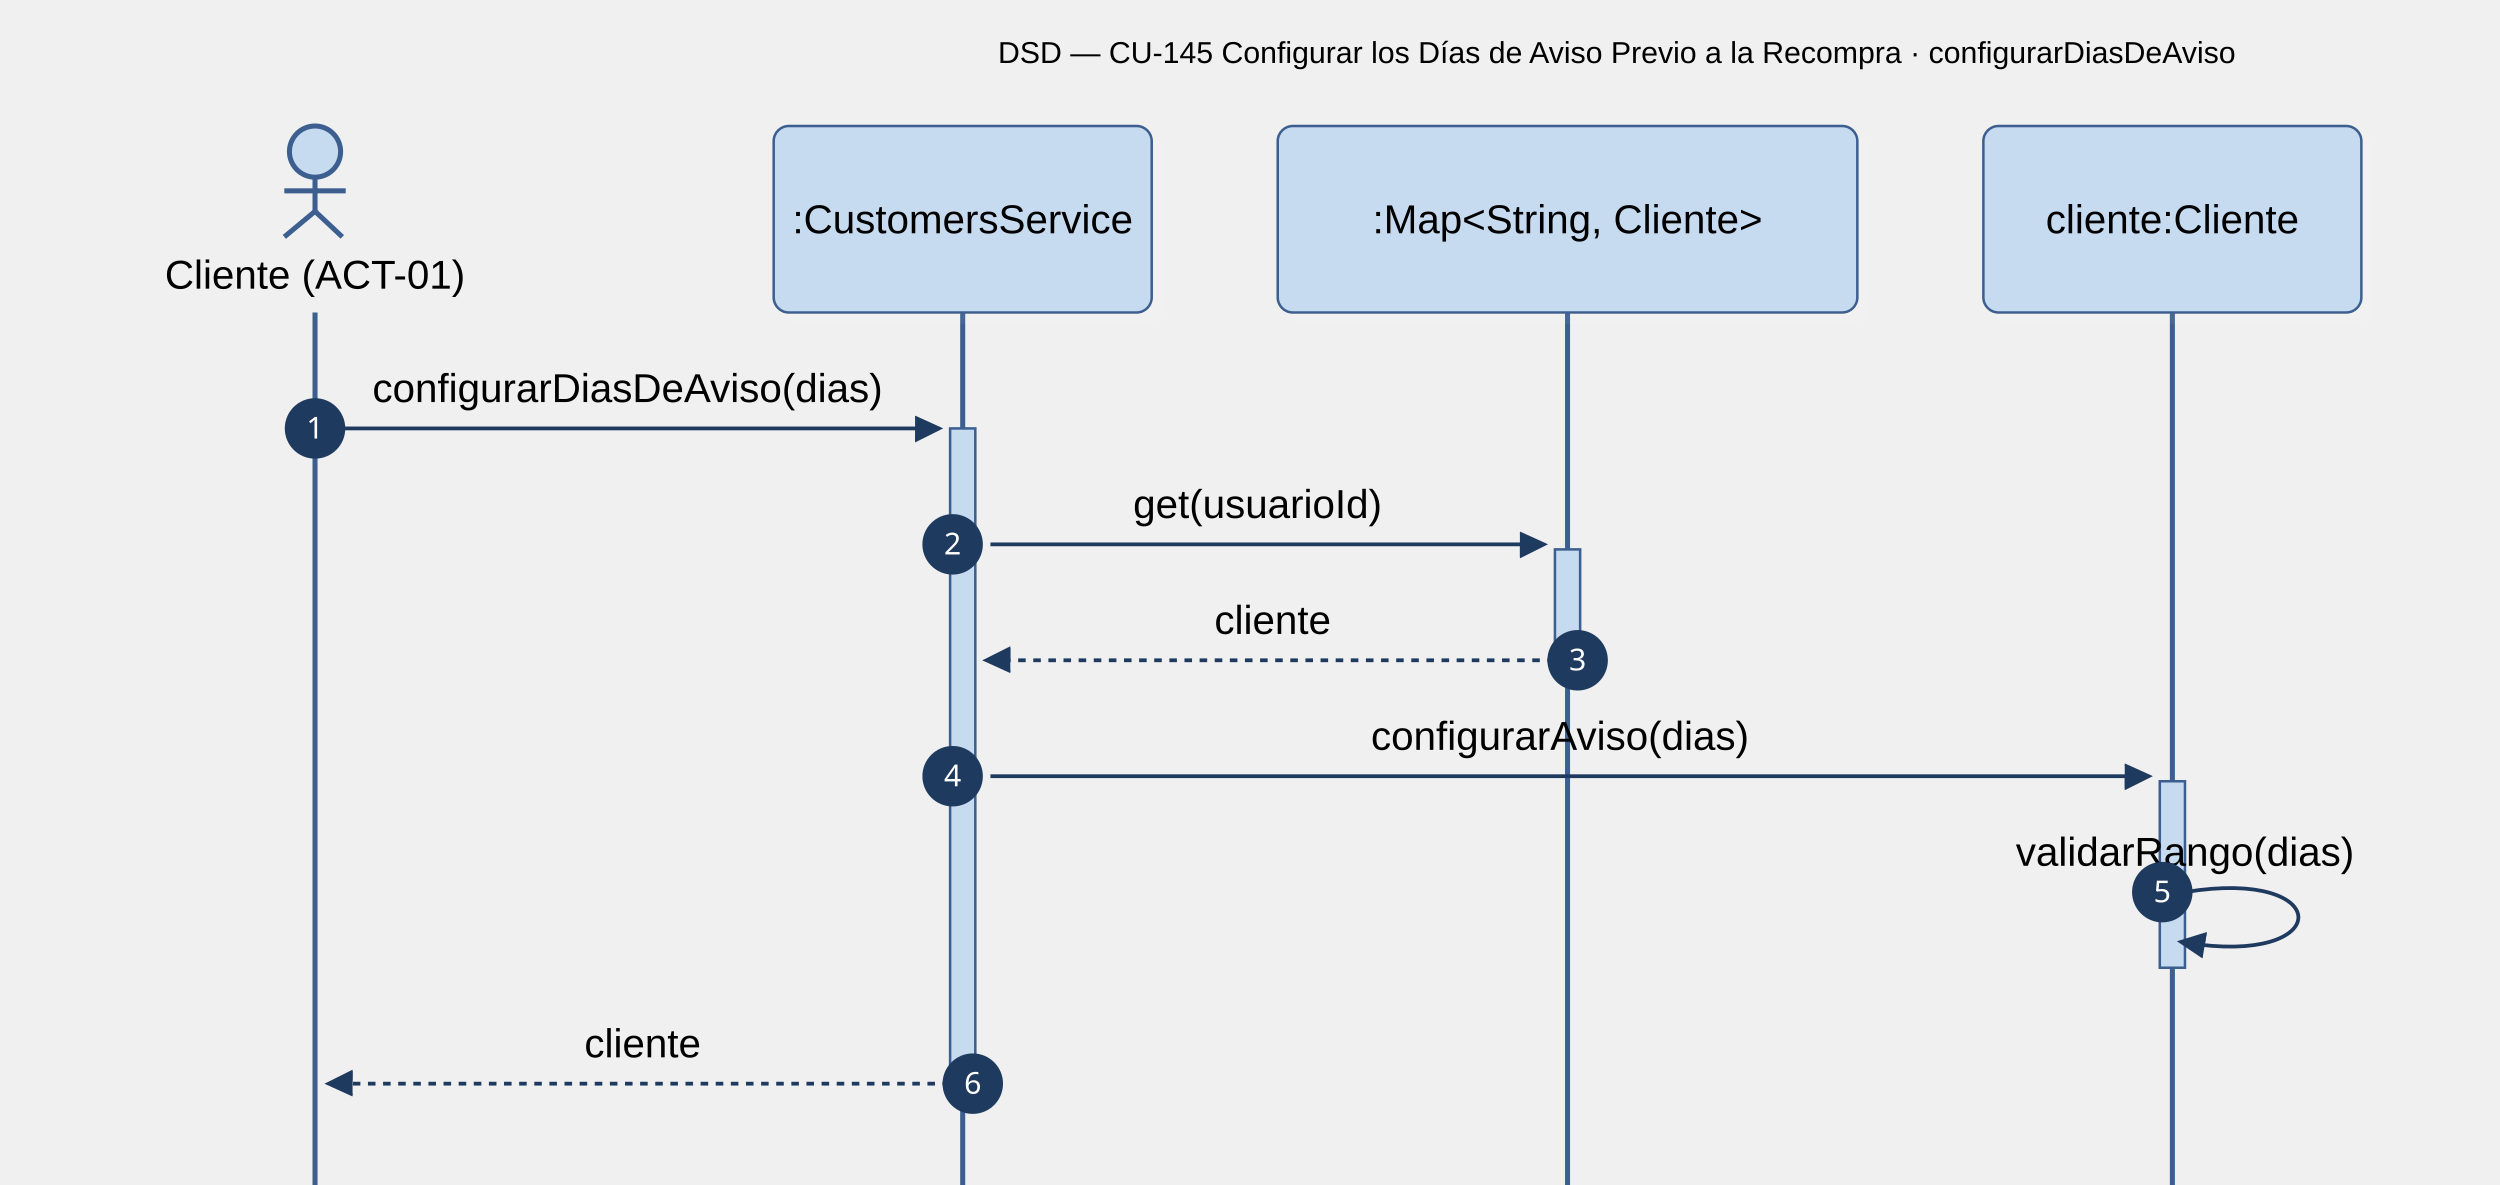
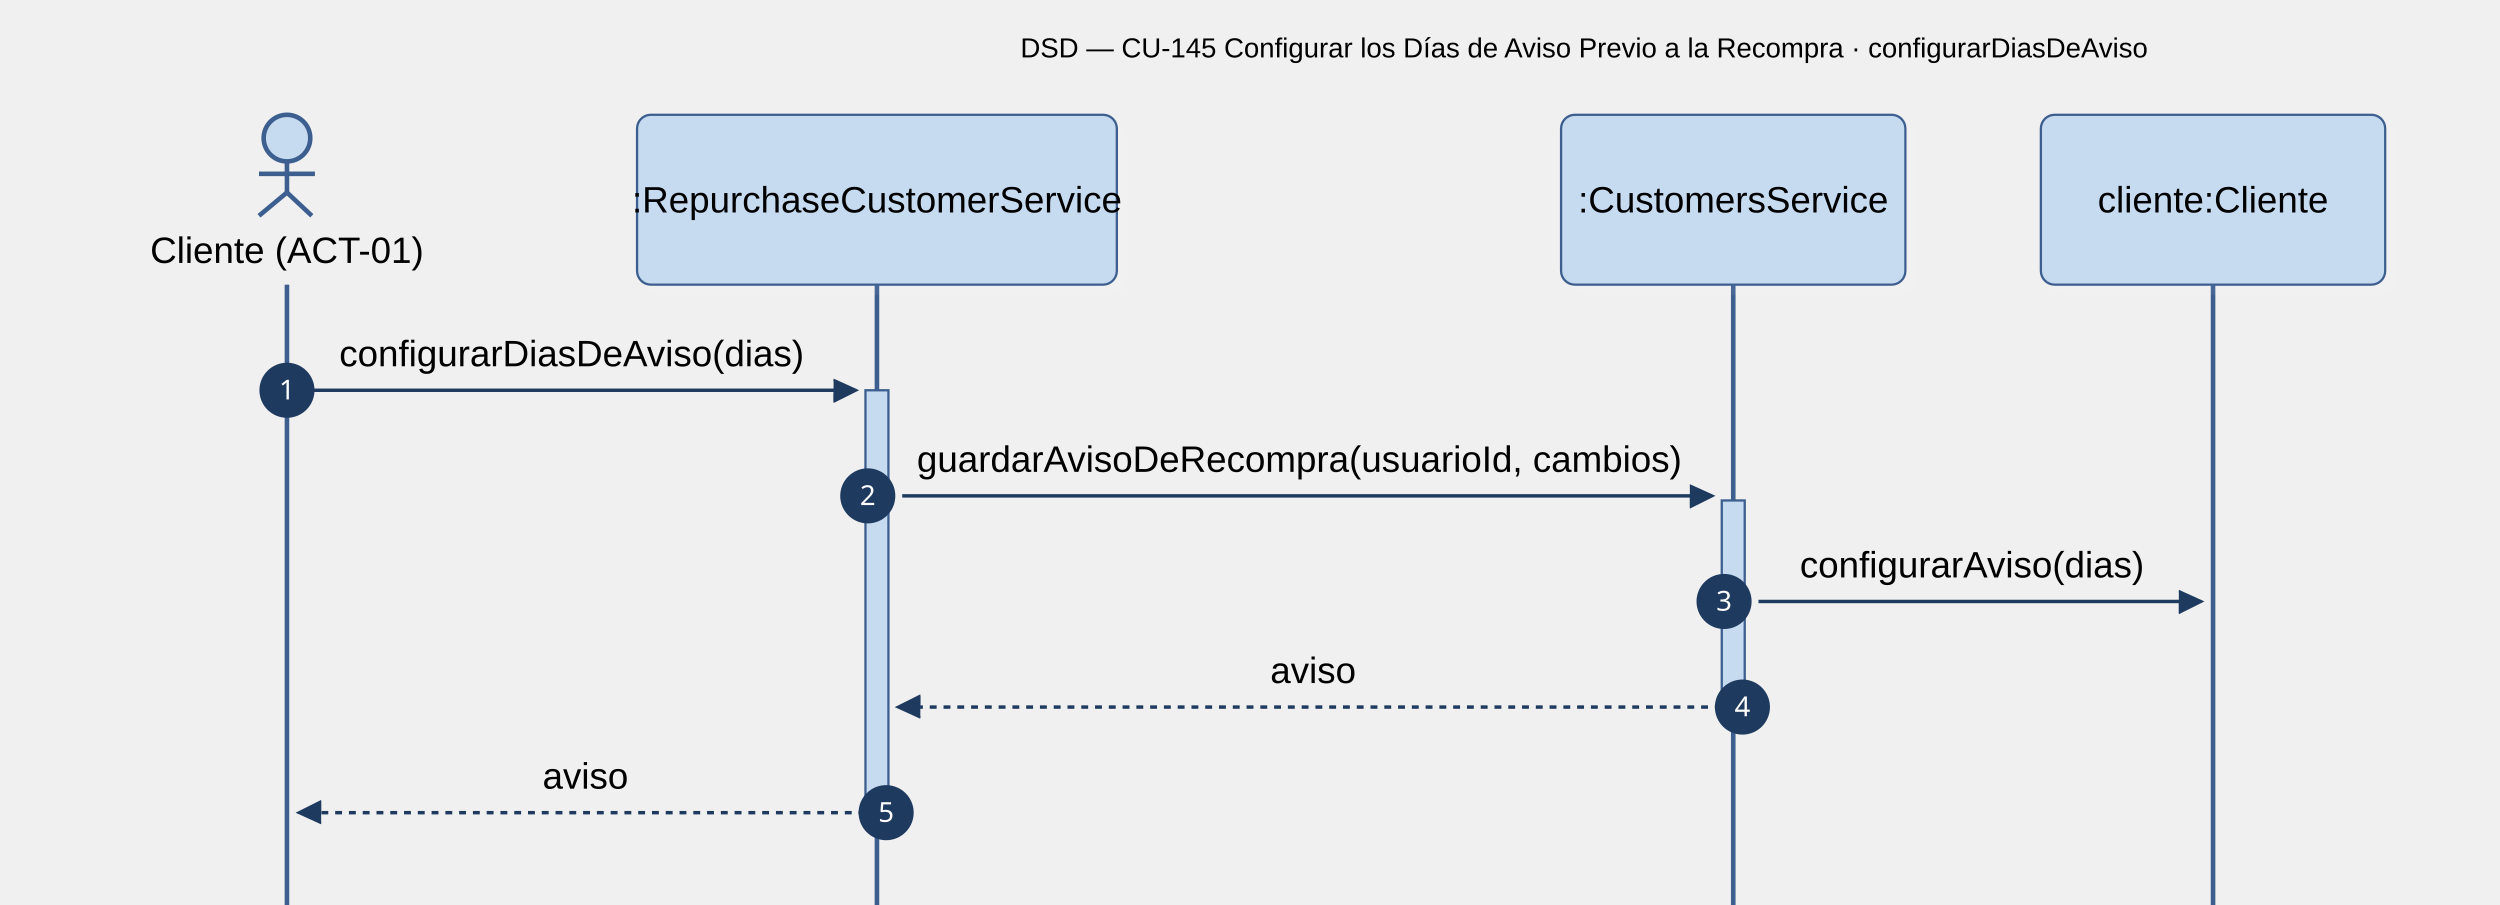
- <svg xmlns="http://www.w3.org/2000/svg" id="my-svg" width="100%" style="max-width: 992px; background-color: white;" viewBox="-50 -50 992 470" role="graphics-document document" aria-roledescription="sequence">
+ <svg xmlns="http://www.w3.org/2000/svg" id="my-svg" width="100%" style="max-width: 1089px; background-color: white;" viewBox="-50 -50 1089 394" role="graphics-document document" aria-roledescription="sequence">
  <g>
-     <line id="actor3" x1="812" y1="74" x2="812" y2="2000" class="actor-line 200" stroke-width="0.5px" stroke="#999" name="CLE" data-et="life-line" data-id="CLE" />
+     <line id="actor3" x1="914" y1="74" x2="914" y2="2000" class="actor-line 200" stroke-width="0.5px" stroke="#999" name="CLE" data-et="life-line" data-id="CLE" />
    <g id="root-3" data-look="neo" data-et="participant" data-type="participant" data-id="CLE">
-       <rect x="737" y="0" fill="#eaeaea" stroke="#666" width="150" height="74" name="CLE" rx="6" ry="6" class="actor actor-top" data-look="neo" filter="url(#my-svg-drop-shadow)" />
-       <text x="812" y="37" dominant-baseline="central" alignment-baseline="central" class="actor actor-box" style="text-anchor: middle; font-size: 16px; font-weight: 400;">
-         <tspan x="812" dy="0">cliente:Cliente</tspan>
+       <rect x="839" y="0" fill="#eaeaea" stroke="#666" width="150" height="74" name="CLE" rx="6" ry="6" class="actor actor-top" data-look="neo" filter="url(#my-svg-drop-shadow)" />
+       <text x="914" y="37" dominant-baseline="central" alignment-baseline="central" class="actor actor-box" style="text-anchor: middle; font-size: 16px; font-weight: 400;">
+         <tspan x="914" dy="0">cliente:Cliente</tspan>
      </text>
    </g>
  </g>
  <g>
-     <line id="actor2" x1="572" y1="74" x2="572" y2="2000" class="actor-line 200" stroke-width="0.5px" stroke="#999" name="COL" data-et="life-line" data-id="COL" />
-     <g id="root-2" data-look="neo" data-et="participant" data-type="participant" data-id="COL">
-       <rect x="457" y="0" fill="#eaeaea" stroke="#666" width="230" height="74" name="COL" rx="6" ry="6" class="actor actor-top" data-look="neo" filter="url(#my-svg-drop-shadow)" />
-       <text x="572" y="37" dominant-baseline="central" alignment-baseline="central" class="actor actor-box" style="text-anchor: middle; font-size: 16px; font-weight: 400;">
-         <tspan x="572" dy="0">:Map&lt;String, Cliente&gt;</tspan>
+     <line id="actor2" x1="705" y1="74" x2="705" y2="2000" class="actor-line 200" stroke-width="0.5px" stroke="#999" name="CUS" data-et="life-line" data-id="CUS" />
+     <g id="root-2" data-look="neo" data-et="participant" data-type="participant" data-id="CUS">
+       <rect x="630" y="0" fill="#eaeaea" stroke="#666" width="150" height="74" name="CUS" rx="6" ry="6" class="actor actor-top" data-look="neo" filter="url(#my-svg-drop-shadow)" />
+       <text x="705" y="37" dominant-baseline="central" alignment-baseline="central" class="actor actor-box" style="text-anchor: middle; font-size: 16px; font-weight: 400;">
+         <tspan x="705" dy="0">:CustomersService</tspan>
      </text>
    </g>
  </g>
  <g>
-     <line id="actor1" x1="332" y1="74" x2="332" y2="2000" class="actor-line 200" stroke-width="0.5px" stroke="#999" name="SRV" data-et="life-line" data-id="SRV" />
-     <g id="root-1" data-look="neo" data-et="participant" data-type="participant" data-id="SRV">
-       <rect x="257" y="0" fill="#eaeaea" stroke="#666" width="150" height="74" name="SRV" rx="6" ry="6" class="actor actor-top" data-look="neo" filter="url(#my-svg-drop-shadow)" />
+     <line id="actor1" x1="332" y1="74" x2="332" y2="2000" class="actor-line 200" stroke-width="0.5px" stroke="#999" name="RCS" data-et="life-line" data-id="RCS" />
+     <g id="root-1" data-look="neo" data-et="participant" data-type="participant" data-id="RCS">
+       <rect x="227.5" y="0" fill="#eaeaea" stroke="#666" width="209" height="74" name="RCS" rx="6" ry="6" class="actor actor-top" data-look="neo" filter="url(#my-svg-drop-shadow)" />
      <text x="332" y="37" dominant-baseline="central" alignment-baseline="central" class="actor actor-box" style="text-anchor: middle; font-size: 16px; font-weight: 400;">
-         <tspan x="332" dy="0">:CustomersService</tspan>
+         <tspan x="332" dy="0">:RepurchaseCustomerService</tspan>
      </text>
    </g>
  </g>
  <g>
    <line id="actor0" x1="75" y1="74" x2="75" y2="2000" class="actor-line 200" stroke-width="0.5px" stroke="#999" name="CLI" data-et="life-line" data-id="CLI" />
  </g>
  <style>#my-svg{font-family:Arial,Helvetica,sans-serif;font-size:12px;fill:#000000;}@keyframes edge-animation-frame{from{stroke-dashoffset:0;}}@keyframes dash{to{stroke-dashoffset:0;}}#my-svg .edge-animation-slow{stroke-dasharray:9,5!important;stroke-dashoffset:900;animation:dash 50s linear infinite;stroke-linecap:round;}#my-svg .edge-animation-fast{stroke-dasharray:9,5!important;stroke-dashoffset:900;animation:dash 20s linear infinite;stroke-linecap:round;}#my-svg .error-icon{fill:hsl(31.429, 58.333%, 90.882%);}#my-svg .error-text{fill:rgb(9.688, 22.604, 36.812);stroke:rgb(9.688, 22.604, 36.812);}#my-svg .edge-thickness-normal{stroke-width:1px;}#my-svg .edge-thickness-thick{stroke-width:3.5px;}#my-svg .edge-pattern-solid{stroke-dasharray:0;}#my-svg .edge-thickness-invisible{stroke-width:0;fill:none;}#my-svg .edge-pattern-dashed{stroke-dasharray:3;}#my-svg .edge-pattern-dotted{stroke-dasharray:2;}#my-svg .marker{fill:#1F3A5F;stroke:#1F3A5F;}#my-svg .marker.cross{stroke:#1F3A5F;}#my-svg svg{font-family:Arial,Helvetica,sans-serif;font-size:12px;}#my-svg p{margin:0;}#my-svg .actor{stroke:#3C5F8F;fill:#C6DAF0;stroke-width:1;}#my-svg rect.actor.outer-path[data-look="neo"]{filter:drop-shadow( 1px 2px 2px rgba(185,185,185,1));}#my-svg rect.note[data-look="neo"]{stroke:#3C5F8F;fill:#FFFFFF;filter:drop-shadow( 1px 2px 2px rgba(185,185,185,1));}#my-svg text.actor&gt;tspan{fill:#000000;stroke:none;}#my-svg .actor-line{stroke:#3C5F8F;}#my-svg .innerArc{stroke-width:1.5;stroke-dasharray:none;}#my-svg .messageLine0{stroke-width:1.5;stroke-dasharray:none;stroke:#1F3A5F;}#my-svg .messageLine1{stroke-width:1.5;stroke-dasharray:2,2;stroke:#1F3A5F;}#my-svg [id$="-arrowhead"] path{fill:#1F3A5F;stroke:#1F3A5F;}#my-svg .sequenceNumber{fill:#FFFFFF;}#my-svg [id$="-sequencenumber"]{fill:#1F3A5F;}#my-svg [id$="-crosshead"] path{fill:#1F3A5F;stroke:#1F3A5F;}#my-svg .messageText{fill:#000000;stroke:none;}#my-svg .labelBox{stroke:#3C5F8F;fill:#DCE6F2;filter:drop-shadow( 1px 2px 2px rgba(185,185,185,1));}#my-svg .labelText,#my-svg .labelText&gt;tspan{fill:#000000;stroke:none;}#my-svg .loopText,#my-svg .loopText&gt;tspan{fill:#000000;stroke:none;}#my-svg .sectionTitle,#my-svg .sectionTitle&gt;tspan{fill:#000000;stroke:none;}#my-svg .loopLine{stroke-width:2px;stroke-dasharray:2,2;stroke:#3C5F8F;fill:#3C5F8F;}#my-svg .note{stroke:#3C5F8F;fill:#FFFFFF;}#my-svg .noteText,#my-svg .noteText&gt;tspan{fill:#000000;stroke:none;}#my-svg .activation0{fill:#C6DAF0;stroke:#3C5F8F;}#my-svg .activation1{fill:#C6DAF0;stroke:#3C5F8F;}#my-svg .activation2{fill:#C6DAF0;stroke:#3C5F8F;}#my-svg .actorPopupMenu{position:absolute;}#my-svg .actorPopupMenuPanel{position:absolute;fill:#C6DAF0;box-shadow:0px 8px 16px 0px rgba(0,0,0,0.2);filter:drop-shadow(3px 5px 2px rgb(0 0 0 / 0.4));}#my-svg .actor-man circle,#my-svg line{fill:#C6DAF0;stroke-width:2px;}#my-svg g rect.rect{filter:drop-shadow( 1px 2px 2px rgba(185,185,185,1));stroke:#3C5F8F;}#my-svg .node .neo-node{stroke:#3C5F8F;}#my-svg [data-look="neo"].node rect,#my-svg [data-look="neo"].cluster rect,#my-svg [data-look="neo"].node polygon{stroke:url(#my-svg-gradient);filter:drop-shadow( 1px 2px 2px rgba(185,185,185,1));}#my-svg [data-look="neo"].swimlane.cluster rect{filter:none;}#my-svg [data-look="neo"].node path{stroke:url(#my-svg-gradient);stroke-width:1px;}#my-svg [data-look="neo"].node .outer-path{filter:drop-shadow( 1px 2px 2px rgba(185,185,185,1));}#my-svg [data-look="neo"].node .neo-line path{stroke:#3C5F8F;filter:none;}#my-svg [data-look="neo"].node circle{stroke:url(#my-svg-gradient);filter:drop-shadow( 1px 2px 2px rgba(185,185,185,1));}#my-svg [data-look="neo"].node circle .state-start{fill:#000000;}#my-svg [data-look="neo"].icon-shape .icon{fill:url(#my-svg-gradient);filter:drop-shadow( 1px 2px 2px rgba(185,185,185,1));}#my-svg [data-look="neo"].icon-shape .icon-neo path{stroke:url(#my-svg-gradient);filter:drop-shadow( 1px 2px 2px rgba(185,185,185,1));}#my-svg :root{--mermaid-font-family:"trebuchet ms",verdana,arial,sans-serif;}</style>
  <g />
  <defs>
    <symbol id="my-svg-computer" width="24" height="24">
      <path transform="scale(.5)" d="M2 2v13h20v-13h-20zm18 11h-16v-9h16v9zm-10.228 6l.466-1h3.524l.467 1h-4.457zm14.228 3h-24l2-6h2.104l-1.33 4h18.45l-1.297-4h2.073l2 6zm-5-10h-14v-7h14v7z" />
    </symbol>
  </defs>
  <defs>
    <symbol id="my-svg-database" fill-rule="evenodd" clip-rule="evenodd">
      <path transform="scale(.5)" d="M12.258.001l.256.004.255.005.253.008.251.01.249.012.247.015.246.016.242.019.241.02.239.023.236.024.233.027.231.028.229.031.225.032.223.034.22.036.217.038.214.04.211.041.208.043.205.045.201.046.198.048.194.05.191.051.187.053.183.054.18.056.175.057.172.059.168.06.163.061.16.063.155.064.15.066.074.033.073.033.071.034.07.034.069.035.068.035.067.035.066.035.064.036.064.036.062.036.06.036.06.037.058.037.058.037.055.038.055.038.053.038.052.038.051.039.05.039.048.039.047.039.045.04.044.04.043.04.041.04.04.041.039.041.037.041.036.041.034.041.033.042.032.042.03.042.029.042.027.042.026.043.024.043.023.043.021.043.02.043.018.044.017.043.015.044.013.044.012.044.011.045.009.044.007.045.006.045.004.045.002.045.001.045v17l-.001.045-.002.045-.004.045-.006.045-.007.045-.009.044-.011.045-.012.044-.013.044-.015.044-.017.043-.018.044-.02.043-.021.043-.023.043-.024.043-.026.043-.027.042-.029.042-.03.042-.032.042-.033.042-.034.041-.036.041-.037.041-.039.041-.04.041-.041.04-.043.04-.044.04-.045.04-.047.039-.048.039-.05.039-.051.039-.052.038-.053.038-.055.038-.055.038-.058.037-.058.037-.06.037-.06.036-.062.036-.064.036-.064.036-.066.035-.067.035-.068.035-.069.035-.07.034-.071.034-.073.033-.074.033-.15.066-.155.064-.16.063-.163.061-.168.06-.172.059-.175.057-.18.056-.183.054-.187.053-.191.051-.194.05-.198.048-.201.046-.205.045-.208.043-.211.041-.214.04-.217.038-.22.036-.223.034-.225.032-.229.031-.231.028-.233.027-.236.024-.239.023-.241.02-.242.019-.246.016-.247.015-.249.012-.251.01-.253.008-.255.005-.256.004-.258.001-.258-.001-.256-.004-.255-.005-.253-.008-.251-.01-.249-.012-.247-.015-.245-.016-.243-.019-.241-.02-.238-.023-.236-.024-.234-.027-.231-.028-.228-.031-.226-.032-.223-.034-.22-.036-.217-.038-.214-.04-.211-.041-.208-.043-.204-.045-.201-.046-.198-.048-.195-.05-.19-.051-.187-.053-.184-.054-.179-.056-.176-.057-.172-.059-.167-.06-.164-.061-.159-.063-.155-.064-.151-.066-.074-.033-.072-.033-.072-.034-.07-.034-.069-.035-.068-.035-.067-.035-.066-.035-.064-.036-.063-.036-.062-.036-.061-.036-.06-.037-.058-.037-.057-.037-.056-.038-.055-.038-.053-.038-.052-.038-.051-.039-.049-.039-.049-.039-.046-.039-.046-.04-.044-.04-.043-.04-.041-.04-.04-.041-.039-.041-.037-.041-.036-.041-.034-.041-.033-.042-.032-.042-.03-.042-.029-.042-.027-.042-.026-.043-.024-.043-.023-.043-.021-.043-.02-.043-.018-.044-.017-.043-.015-.044-.013-.044-.012-.044-.011-.045-.009-.044-.007-.045-.006-.045-.004-.045-.002-.045-.001-.045v-17l.001-.045.002-.045.004-.045.006-.045.007-.045.009-.044.011-.045.012-.044.013-.044.015-.044.017-.043.018-.044.02-.043.021-.043.023-.043.024-.043.026-.043.027-.042.029-.042.03-.042.032-.042.033-.042.034-.041.036-.041.037-.041.039-.041.04-.041.041-.04.043-.04.044-.04.046-.04.046-.039.049-.039.049-.039.051-.039.052-.038.053-.038.055-.038.056-.038.057-.037.058-.037.06-.037.061-.036.062-.036.063-.036.064-.036.066-.035.067-.035.068-.035.069-.035.07-.034.072-.034.072-.033.074-.033.151-.066.155-.064.159-.063.164-.061.167-.06.172-.059.176-.057.179-.056.184-.054.187-.053.19-.051.195-.05.198-.048.201-.046.204-.045.208-.043.211-.041.214-.04.217-.038.22-.036.223-.034.226-.032.228-.031.231-.028.234-.027.236-.024.238-.023.241-.02.243-.019.245-.016.247-.015.249-.012.251-.01.253-.008.255-.005.256-.004.258-.001.258.001zm-9.258 20.499v.01l.001.021.003.021.004.022.005.021.006.022.007.022.009.023.01.022.011.023.012.023.013.023.015.023.016.024.017.023.018.024.019.024.021.024.022.025.023.024.024.025.052.049.056.05.061.051.066.051.07.051.075.051.079.052.084.052.088.052.092.052.097.052.102.051.105.052.11.052.114.051.119.051.123.051.127.05.131.05.135.05.139.048.144.049.147.047.152.047.155.047.16.045.163.045.167.043.171.043.176.041.178.041.183.039.187.039.19.037.194.035.197.035.202.033.204.031.209.03.212.029.216.027.219.025.222.024.226.021.23.02.233.018.236.016.24.015.243.012.246.01.249.008.253.005.256.004.259.001.26-.001.257-.004.254-.005.25-.008.247-.011.244-.012.241-.014.237-.016.233-.018.231-.021.226-.021.224-.024.22-.026.216-.027.212-.028.21-.031.205-.031.202-.034.198-.034.194-.036.191-.037.187-.039.183-.04.179-.04.175-.042.172-.043.168-.044.163-.045.16-.046.155-.046.152-.047.148-.048.143-.049.139-.049.136-.05.131-.05.126-.05.123-.051.118-.052.114-.051.11-.052.106-.052.101-.052.096-.052.092-.052.088-.053.083-.051.079-.052.074-.052.07-.051.065-.051.06-.051.056-.05.051-.05.023-.024.023-.025.021-.024.02-.024.019-.024.018-.024.017-.024.015-.023.014-.024.013-.023.012-.023.01-.023.01-.022.008-.022.006-.022.006-.022.004-.022.004-.021.001-.021.001-.021v-4.127l-.077.055-.08.053-.083.054-.085.053-.087.052-.09.052-.093.051-.095.05-.097.05-.1.049-.102.049-.105.048-.106.047-.109.047-.111.046-.114.045-.115.045-.118.044-.12.043-.122.042-.124.042-.126.041-.128.04-.13.04-.132.038-.134.038-.135.037-.138.037-.139.035-.142.035-.143.034-.144.033-.147.032-.148.031-.15.03-.151.03-.153.029-.154.027-.156.027-.158.026-.159.025-.161.024-.162.023-.163.022-.165.021-.166.02-.167.019-.169.018-.169.017-.171.016-.173.015-.173.014-.175.013-.175.012-.177.011-.178.01-.179.008-.179.008-.181.006-.182.005-.182.004-.184.003-.184.002h-.37l-.184-.002-.184-.003-.182-.004-.182-.005-.181-.006-.179-.008-.179-.008-.178-.01-.176-.011-.176-.012-.175-.013-.173-.014-.172-.015-.171-.016-.17-.017-.169-.018-.167-.019-.166-.02-.165-.021-.163-.022-.162-.023-.161-.024-.159-.025-.157-.026-.156-.027-.155-.027-.153-.029-.151-.03-.15-.03-.148-.031-.146-.032-.145-.033-.143-.034-.141-.035-.14-.035-.137-.037-.136-.037-.134-.038-.132-.038-.13-.04-.128-.04-.126-.041-.124-.042-.122-.042-.12-.044-.117-.043-.116-.045-.113-.045-.112-.046-.109-.047-.106-.047-.105-.048-.102-.049-.1-.049-.097-.05-.095-.05-.093-.052-.09-.051-.087-.052-.085-.053-.083-.054-.08-.054-.077-.054v4.127zm0-5.654v.011l.001.021.003.021.004.021.005.022.006.022.007.022.009.022.01.022.011.023.012.023.013.023.015.024.016.023.017.024.018.024.019.024.021.024.022.024.023.025.024.024.052.05.056.05.061.05.066.051.07.051.075.052.079.051.084.052.088.052.092.052.097.052.102.052.105.052.11.051.114.051.119.052.123.05.127.051.131.05.135.049.139.049.144.048.147.048.152.047.155.046.16.045.163.045.167.044.171.042.176.042.178.04.183.04.187.038.19.037.194.036.197.034.202.033.204.032.209.03.212.028.216.027.219.025.222.024.226.022.23.02.233.018.236.016.24.014.243.012.246.01.249.008.253.006.256.003.259.001.26-.001.257-.003.254-.006.25-.008.247-.01.244-.012.241-.015.237-.016.233-.018.231-.02.226-.022.224-.024.22-.025.216-.027.212-.029.21-.03.205-.032.202-.033.198-.035.194-.036.191-.037.187-.039.183-.039.179-.041.175-.042.172-.043.168-.044.163-.045.16-.045.155-.047.152-.047.148-.048.143-.048.139-.05.136-.049.131-.05.126-.051.123-.051.118-.051.114-.052.11-.052.106-.052.101-.052.096-.052.092-.052.088-.052.083-.052.079-.052.074-.051.07-.052.065-.051.06-.05.056-.051.051-.049.023-.025.023-.024.021-.025.02-.024.019-.024.018-.024.017-.024.015-.023.014-.023.013-.024.012-.022.01-.023.01-.023.008-.022.006-.022.006-.022.004-.021.004-.022.001-.021.001-.021v-4.139l-.077.054-.08.054-.083.054-.085.052-.087.053-.09.051-.093.051-.095.051-.097.05-.1.049-.102.049-.105.048-.106.047-.109.047-.111.046-.114.045-.115.044-.118.044-.12.044-.122.042-.124.042-.126.041-.128.04-.13.039-.132.039-.134.038-.135.037-.138.036-.139.036-.142.035-.143.033-.144.033-.147.033-.148.031-.15.03-.151.03-.153.028-.154.028-.156.027-.158.026-.159.025-.161.024-.162.023-.163.022-.165.021-.166.02-.167.019-.169.018-.169.017-.171.016-.173.015-.173.014-.175.013-.175.012-.177.011-.178.009-.179.009-.179.007-.181.007-.182.005-.182.004-.184.003-.184.002h-.37l-.184-.002-.184-.003-.182-.004-.182-.005-.181-.007-.179-.007-.179-.009-.178-.009-.176-.011-.176-.012-.175-.013-.173-.014-.172-.015-.171-.016-.17-.017-.169-.018-.167-.019-.166-.02-.165-.021-.163-.022-.162-.023-.161-.024-.159-.025-.157-.026-.156-.027-.155-.028-.153-.028-.151-.03-.15-.03-.148-.031-.146-.033-.145-.033-.143-.033-.141-.035-.14-.036-.137-.036-.136-.037-.134-.038-.132-.039-.13-.039-.128-.04-.126-.041-.124-.042-.122-.043-.12-.043-.117-.044-.116-.044-.113-.046-.112-.046-.109-.046-.106-.047-.105-.048-.102-.049-.1-.049-.097-.05-.095-.051-.093-.051-.09-.051-.087-.053-.085-.052-.083-.054-.08-.054-.077-.054v4.139zm0-5.666v.011l.001.02.003.022.004.021.005.022.006.021.007.022.009.023.01.022.011.023.012.023.013.023.015.023.016.024.017.024.018.023.019.024.021.025.022.024.023.024.024.025.052.05.056.05.061.05.066.051.07.051.075.052.079.051.084.052.088.052.092.052.097.052.102.052.105.051.11.052.114.051.119.051.123.051.127.05.131.05.135.05.139.049.144.048.147.048.152.047.155.046.16.045.163.045.167.043.171.043.176.042.178.04.183.04.187.038.19.037.194.036.197.034.202.033.204.032.209.03.212.028.216.027.219.025.222.024.226.021.23.02.233.018.236.017.24.014.243.012.246.01.249.008.253.006.256.003.259.001.26-.001.257-.003.254-.006.25-.008.247-.01.244-.013.241-.014.237-.016.233-.018.231-.02.226-.022.224-.024.22-.025.216-.027.212-.029.21-.03.205-.032.202-.033.198-.035.194-.036.191-.037.187-.039.183-.039.179-.041.175-.042.172-.043.168-.044.163-.045.16-.045.155-.047.152-.047.148-.048.143-.049.139-.049.136-.049.131-.051.126-.05.123-.051.118-.052.114-.051.11-.052.106-.052.101-.052.096-.052.092-.052.088-.052.083-.052.079-.052.074-.052.07-.051.065-.051.06-.051.056-.05.051-.049.023-.025.023-.025.021-.024.02-.024.019-.024.018-.024.017-.024.015-.023.014-.024.013-.023.012-.023.01-.022.01-.023.008-.022.006-.022.006-.022.004-.022.004-.021.001-.021.001-.021v-4.153l-.077.054-.08.054-.083.053-.085.053-.087.053-.09.051-.093.051-.095.051-.097.05-.1.049-.102.048-.105.048-.106.048-.109.046-.111.046-.114.046-.115.044-.118.044-.12.043-.122.043-.124.042-.126.041-.128.04-.13.039-.132.039-.134.038-.135.037-.138.036-.139.036-.142.034-.143.034-.144.033-.147.032-.148.032-.15.03-.151.03-.153.028-.154.028-.156.027-.158.026-.159.024-.161.024-.162.023-.163.023-.165.021-.166.02-.167.019-.169.018-.169.017-.171.016-.173.015-.173.014-.175.013-.175.012-.177.01-.178.01-.179.009-.179.007-.181.006-.182.006-.182.004-.184.003-.184.001-.185.001-.185-.001-.184-.001-.184-.003-.182-.004-.182-.006-.181-.006-.179-.007-.179-.009-.178-.01-.176-.01-.176-.012-.175-.013-.173-.014-.172-.015-.171-.016-.17-.017-.169-.018-.167-.019-.166-.02-.165-.021-.163-.023-.162-.023-.161-.024-.159-.024-.157-.026-.156-.027-.155-.028-.153-.028-.151-.03-.15-.03-.148-.032-.146-.032-.145-.033-.143-.034-.141-.034-.14-.036-.137-.036-.136-.037-.134-.038-.132-.039-.13-.039-.128-.041-.126-.041-.124-.041-.122-.043-.12-.043-.117-.044-.116-.044-.113-.046-.112-.046-.109-.046-.106-.048-.105-.048-.102-.048-.1-.05-.097-.049-.095-.051-.093-.051-.09-.052-.087-.052-.085-.053-.083-.053-.08-.054-.077-.054v4.153zm8.74-8.179l-.257.004-.254.005-.25.008-.247.011-.244.012-.241.014-.237.016-.233.018-.231.021-.226.022-.224.023-.22.026-.216.027-.212.028-.21.031-.205.032-.202.033-.198.034-.194.036-.191.038-.187.038-.183.04-.179.041-.175.042-.172.043-.168.043-.163.045-.16.046-.155.046-.152.048-.148.048-.143.048-.139.049-.136.05-.131.05-.126.051-.123.051-.118.051-.114.052-.11.052-.106.052-.101.052-.096.052-.092.052-.088.052-.083.052-.079.052-.074.051-.07.052-.065.051-.06.05-.056.05-.051.05-.023.025-.023.024-.021.024-.02.025-.019.024-.018.024-.017.023-.015.024-.014.023-.013.023-.012.023-.01.023-.01.022-.008.022-.006.023-.006.021-.004.022-.004.021-.001.021-.001.021.001.021.001.021.004.021.004.022.006.021.006.023.008.022.01.022.01.023.012.023.013.023.014.023.015.024.017.023.018.024.019.024.02.025.021.024.023.024.023.025.051.05.056.05.06.05.065.051.07.052.074.051.079.052.083.052.088.052.092.052.096.052.101.052.106.052.11.052.114.052.118.051.123.051.126.051.131.05.136.05.139.049.143.048.148.048.152.048.155.046.16.046.163.045.168.043.172.043.175.042.179.041.183.04.187.038.191.038.194.036.198.034.202.033.205.032.21.031.212.028.216.027.22.026.224.023.226.022.231.021.233.018.237.016.241.014.244.012.247.011.25.008.254.005.257.004.26.001.26-.001.257-.004.254-.005.25-.008.247-.011.244-.012.241-.014.237-.016.233-.018.231-.021.226-.022.224-.023.22-.026.216-.027.212-.028.21-.031.205-.032.202-.033.198-.034.194-.036.191-.038.187-.038.183-.04.179-.041.175-.042.172-.043.168-.043.163-.045.16-.046.155-.046.152-.048.148-.048.143-.048.139-.049.136-.05.131-.05.126-.051.123-.051.118-.051.114-.052.11-.052.106-.052.101-.052.096-.052.092-.052.088-.052.083-.052.079-.052.074-.051.07-.052.065-.051.06-.05.056-.05.051-.05.023-.025.023-.024.021-.024.02-.025.019-.024.018-.024.017-.023.015-.024.014-.023.013-.023.012-.023.01-.023.01-.022.008-.022.006-.023.006-.021.004-.022.004-.021.001-.021.001-.021-.001-.021-.001-.021-.004-.021-.004-.022-.006-.021-.006-.023-.008-.022-.01-.022-.01-.023-.012-.023-.013-.023-.014-.023-.015-.024-.017-.023-.018-.024-.019-.024-.02-.025-.021-.024-.023-.024-.023-.025-.051-.05-.056-.05-.06-.05-.065-.051-.07-.052-.074-.051-.079-.052-.083-.052-.088-.052-.092-.052-.096-.052-.101-.052-.106-.052-.11-.052-.114-.052-.118-.051-.123-.051-.126-.051-.131-.05-.136-.05-.139-.049-.143-.048-.148-.048-.152-.048-.155-.046-.16-.046-.163-.045-.168-.043-.172-.043-.175-.042-.179-.041-.183-.04-.187-.038-.191-.038-.194-.036-.198-.034-.202-.033-.205-.032-.21-.031-.212-.028-.216-.027-.22-.026-.224-.023-.226-.022-.231-.021-.233-.018-.237-.016-.241-.014-.244-.012-.247-.011-.25-.008-.254-.005-.257-.004-.26-.001-.26.001z" />
    </symbol>
  </defs>
  <defs>
    <symbol id="my-svg-clock" width="24" height="24">
      <path transform="scale(.5)" d="M12 2c5.514 0 10 4.486 10 10s-4.486 10-10 10-10-4.486-10-10 4.486-10 10-10zm0-2c-6.627 0-12 5.373-12 12s5.373 12 12 12 12-5.373 12-12-5.373-12-12-12zm5.848 12.459c.202.038.202.333.001.372-1.907.361-6.045 1.111-6.547 1.111-.719 0-1.301-.582-1.301-1.301 0-.512.77-5.447 1.125-7.445.034-.192.312-.181.343.014l.985 6.238 5.394 1.011z" />
    </symbol>
  </defs>
  <defs>
    <marker id="my-svg-arrowhead" refX="7.9" refY="5" markerUnits="userSpaceOnUse" markerWidth="12" markerHeight="12" orient="auto-start-reverse">
      <path d="M -1 0 L 10 5 L 0 10 z" />
    </marker>
  </defs>
  <defs>
    <marker id="my-svg-crosshead" markerWidth="15" markerHeight="8" orient="auto" refX="4" refY="4.5">
      <path fill="none" stroke="#000000" stroke-width="1pt" d="M 1,2 L 6,7 M 6,2 L 1,7" style="stroke-dasharray: 0, 0;" />
    </marker>
  </defs>
  <defs>
    <marker id="my-svg-filled-head" refX="15.5" refY="7" markerWidth="20" markerHeight="28" orient="auto">
      <path d="M 18,7 L9,13 L14,7 L9,1 Z" />
    </marker>
  </defs>
  <defs>
    <marker id="my-svg-sequencenumber" refX="15" refY="15" markerWidth="60" markerHeight="40" orient="auto">
      <circle cx="15" cy="15" r="6" />
    </marker>
  </defs>
  <defs>
    <marker id="my-svg-solidTopArrowHead" refX="7.9" refY="7.25" markerUnits="userSpaceOnUse" markerWidth="12" markerHeight="12" orient="auto-start-reverse">
      <path d="M 0 0 L 10 8 L 0 8 z" />
    </marker>
  </defs>
  <defs>
    <marker id="my-svg-solidBottomArrowHead" refX="7.9" refY="0.75" markerUnits="userSpaceOnUse" markerWidth="12" markerHeight="12" orient="auto-start-reverse">
      <path d="M 0 0 L 10 0 L 0 8 z" />
    </marker>
  </defs>
  <defs>
    <marker id="my-svg-stickTopArrowHead" refX="7.5" refY="7" markerUnits="userSpaceOnUse" markerWidth="12" markerHeight="12" orient="auto-start-reverse">
      <path d="M 0 0 L 7 7" stroke="black" stroke-width="1.5" fill="none" />
    </marker>
  </defs>
  <defs>
    <marker id="my-svg-stickBottomArrowHead" refX="7.5" refY="0" markerUnits="userSpaceOnUse" markerWidth="12" markerHeight="12" orient="auto-start-reverse">
      <path d="M 0 7 L 7 0" stroke="black" stroke-width="1.5" fill="none" />
    </marker>
  </defs>
  <defs>
    <filter id="my-svg-drop-shadow" height="130%" width="130%">
      <feDropShadow dx="4" dy="4" stdDeviation="0" flood-opacity="0.06" flood-color="#FFFFFF" />
    </filter>
  </defs>
  <g>
-     <rect x="327" y="120" fill="#EDF2AE" stroke="#666" width="10" height="260" class="activation0" data-look="neo" />
+     <rect x="327" y="120" fill="#EDF2AE" stroke="#666" width="10" height="184" class="activation0" data-look="neo" />
  </g>
  <g>
-     <rect x="567" y="168" fill="#EDF2AE" stroke="#666" width="10" height="44" class="activation0" data-look="neo" />
-   </g>
-   <g>
-     <rect x="807" y="260" fill="#EDF2AE" stroke="#666" width="10" height="74" class="activation0" data-look="neo" />
+     <rect x="700" y="168" fill="#EDF2AE" stroke="#666" width="10" height="90" class="activation0" data-look="neo" />
  </g>
  <g class="actor-man actor-top" name="CLI" data-et="participant" data-type="actor" data-id="CLI" style="stroke: rgb(60, 95, 143);">
    <line id="actor-man-torso0" x1="75" y1="20.308" x2="75" y2="33.846" />
    <line id="actor-man-arms0" x1="62.815" y1="25.723" x2="87.185" y2="25.723" />
    <line x1="62.815" y1="44" x2="75" y2="33.846" />
    <line x1="75" y1="33.846" x2="85.831" y2="44" />
    <circle cx="75" cy="10.154" r="10.154" width="150" height="74" />
    <text x="75" y="59" dominant-baseline="central" alignment-baseline="central" class="actor actor-man" style="text-anchor: middle; font-size: 16px; font-weight: 400;">
      <tspan x="75" dy="0">Cliente (ACT-01)</tspan>
    </text>
  </g>
  <text x="199" y="89" text-anchor="middle" dominant-baseline="middle" alignment-baseline="middle" class="messageText" dy="1em" style="font-size: 16px; font-weight: 400;">configurarDiasDeAviso(dias)</text>
-   <line x1="82" y1="120" x2="321" y2="120" class="messageLine0" data-et="message" data-id="i1" data-from="CLI" data-to="SRV" stroke-width="2" stroke="none" marker-end="url(#my-svg-arrowhead)" style="fill: none;" />
+   <line x1="82" y1="120" x2="321" y2="120" class="messageLine0" data-et="message" data-id="i1" data-from="CLI" data-to="RCS" stroke-width="2" stroke="none" marker-end="url(#my-svg-arrowhead)" style="fill: none;" />
  <line x1="75" y1="120" x2="75" y2="120" stroke-width="0" marker-start="url(#my-svg-sequencenumber)" />
  <text x="75" y="124" font-family="sans-serif" font-size="12px" text-anchor="middle" class="sequenceNumber">1</text>
-   <text x="449" y="135" text-anchor="middle" dominant-baseline="middle" alignment-baseline="middle" class="messageText" dy="1em" style="font-size: 16px; font-weight: 400;">get(usuarioId)</text>
-   <line x1="343" y1="166" x2="561" y2="166" class="messageLine0" data-et="message" data-id="i3" data-from="SRV" data-to="COL" stroke-width="2" stroke="none" marker-end="url(#my-svg-arrowhead)" style="fill: none;" />
+   <text x="516" y="135" text-anchor="middle" dominant-baseline="middle" alignment-baseline="middle" class="messageText" dy="1em" style="font-size: 16px; font-weight: 400;">guardarAvisoDeRecompra(usuarioId, cambios)</text>
+   <line x1="343" y1="166" x2="694" y2="166" class="messageLine0" data-et="message" data-id="i3" data-from="RCS" data-to="CUS" stroke-width="2" stroke="none" marker-end="url(#my-svg-arrowhead)" style="fill: none;" />
  <line x1="328" y1="166" x2="328" y2="166" stroke-width="0" marker-start="url(#my-svg-sequencenumber)" />
  <text x="328" y="170" font-family="sans-serif" font-size="12px" text-anchor="middle" class="sequenceNumber">2</text>
-   <text x="455" y="181" text-anchor="middle" dominant-baseline="middle" alignment-baseline="middle" class="messageText" dy="1em" style="font-size: 16px; font-weight: 400;">cliente</text>
-   <line x1="573" y1="212" x2="343" y2="212" class="messageLine1" data-et="message" data-id="i5" data-from="COL" data-to="SRV" stroke-width="2" stroke="none" marker-end="url(#my-svg-arrowhead)" style="stroke-dasharray: 3, 3; fill: none;" />
-   <line x1="576" y1="212" x2="576" y2="212" stroke-width="0" marker-start="url(#my-svg-sequencenumber)" />
-   <text x="576" y="216" font-family="sans-serif" font-size="12px" text-anchor="middle" class="sequenceNumber">3</text>
-   <text x="569" y="227" text-anchor="middle" dominant-baseline="middle" alignment-baseline="middle" class="messageText" dy="1em" style="font-size: 16px; font-weight: 400;">configurarAviso(dias)</text>
-   <line x1="343" y1="258" x2="801" y2="258" class="messageLine0" data-et="message" data-id="i7" data-from="SRV" data-to="CLE" stroke-width="2" stroke="none" marker-end="url(#my-svg-arrowhead)" style="fill: none;" />
-   <line x1="328" y1="258" x2="328" y2="258" stroke-width="0" marker-start="url(#my-svg-sequencenumber)" />
-   <text x="328" y="262" font-family="sans-serif" font-size="12px" text-anchor="middle" class="sequenceNumber">4</text>
-   <text x="817" y="273" text-anchor="middle" dominant-baseline="middle" alignment-baseline="middle" class="messageText" dy="1em" style="font-size: 16px; font-weight: 400;">validarRango(dias)</text>
-   <path d="M 817,304 C 877,294 877,334 817,324" class="messageLine0" data-et="message" data-id="i9" data-from="CLE" data-to="CLE" stroke-width="2" stroke="none" marker-end="url(#my-svg-arrowhead)" x1="823" style="fill: none;" />
-   <line x1="808" y1="304" x2="808" y2="304" stroke-width="0" marker-start="url(#my-svg-sequencenumber)" />
-   <text x="808" y="308" font-family="sans-serif" font-size="12px" text-anchor="middle" class="sequenceNumber">5</text>
-   <text x="205" y="349" text-anchor="middle" dominant-baseline="middle" alignment-baseline="middle" class="messageText" dy="1em" style="font-size: 16px; font-weight: 400;">cliente</text>
-   <line x1="333" y1="380" x2="82" y2="380" class="messageLine1" data-et="message" data-id="i11" data-from="SRV" data-to="CLI" stroke-width="2" stroke="none" marker-end="url(#my-svg-arrowhead)" style="stroke-dasharray: 3, 3; fill: none;" />
-   <line x1="336" y1="380" x2="336" y2="380" stroke-width="0" marker-start="url(#my-svg-sequencenumber)" />
-   <text x="336" y="384" font-family="sans-serif" font-size="12px" text-anchor="middle" class="sequenceNumber">6</text>
-   <text x="346" y="-25">DSD — CU-145 Configurar los Días de Aviso Previo a la Recompra · configurarDiasDeAviso</text>
+   <text x="809" y="181" text-anchor="middle" dominant-baseline="middle" alignment-baseline="middle" class="messageText" dy="1em" style="font-size: 16px; font-weight: 400;">configurarAviso(dias)</text>
+   <line x1="716" y1="212" x2="907" y2="212" class="messageLine0" data-et="message" data-id="i5" data-from="CUS" data-to="CLE" stroke-width="2" stroke="none" marker-end="url(#my-svg-arrowhead)" style="fill: none;" />
+   <line x1="701" y1="212" x2="701" y2="212" stroke-width="0" marker-start="url(#my-svg-sequencenumber)" />
+   <text x="701" y="216" font-family="sans-serif" font-size="12px" text-anchor="middle" class="sequenceNumber">3</text>
+   <text x="522" y="227" text-anchor="middle" dominant-baseline="middle" alignment-baseline="middle" class="messageText" dy="1em" style="font-size: 16px; font-weight: 400;">aviso</text>
+   <line x1="706" y1="258" x2="343" y2="258" class="messageLine1" data-et="message" data-id="i6" data-from="CUS" data-to="RCS" stroke-width="2" stroke="none" marker-end="url(#my-svg-arrowhead)" style="stroke-dasharray: 3, 3; fill: none;" />
+   <line x1="709" y1="258" x2="709" y2="258" stroke-width="0" marker-start="url(#my-svg-sequencenumber)" />
+   <text x="709" y="262" font-family="sans-serif" font-size="12px" text-anchor="middle" class="sequenceNumber">4</text>
+   <text x="205" y="273" text-anchor="middle" dominant-baseline="middle" alignment-baseline="middle" class="messageText" dy="1em" style="font-size: 16px; font-weight: 400;">aviso</text>
+   <line x1="333" y1="304" x2="82" y2="304" class="messageLine1" data-et="message" data-id="i8" data-from="RCS" data-to="CLI" stroke-width="2" stroke="none" marker-end="url(#my-svg-arrowhead)" style="stroke-dasharray: 3, 3; fill: none;" />
+   <line x1="336" y1="304" x2="336" y2="304" stroke-width="0" marker-start="url(#my-svg-sequencenumber)" />
+   <text x="336" y="308" font-family="sans-serif" font-size="12px" text-anchor="middle" class="sequenceNumber">5</text>
+   <text x="394.5" y="-25">DSD — CU-145 Configurar los Días de Aviso Previo a la Recompra · configurarDiasDeAviso</text>
</svg>
